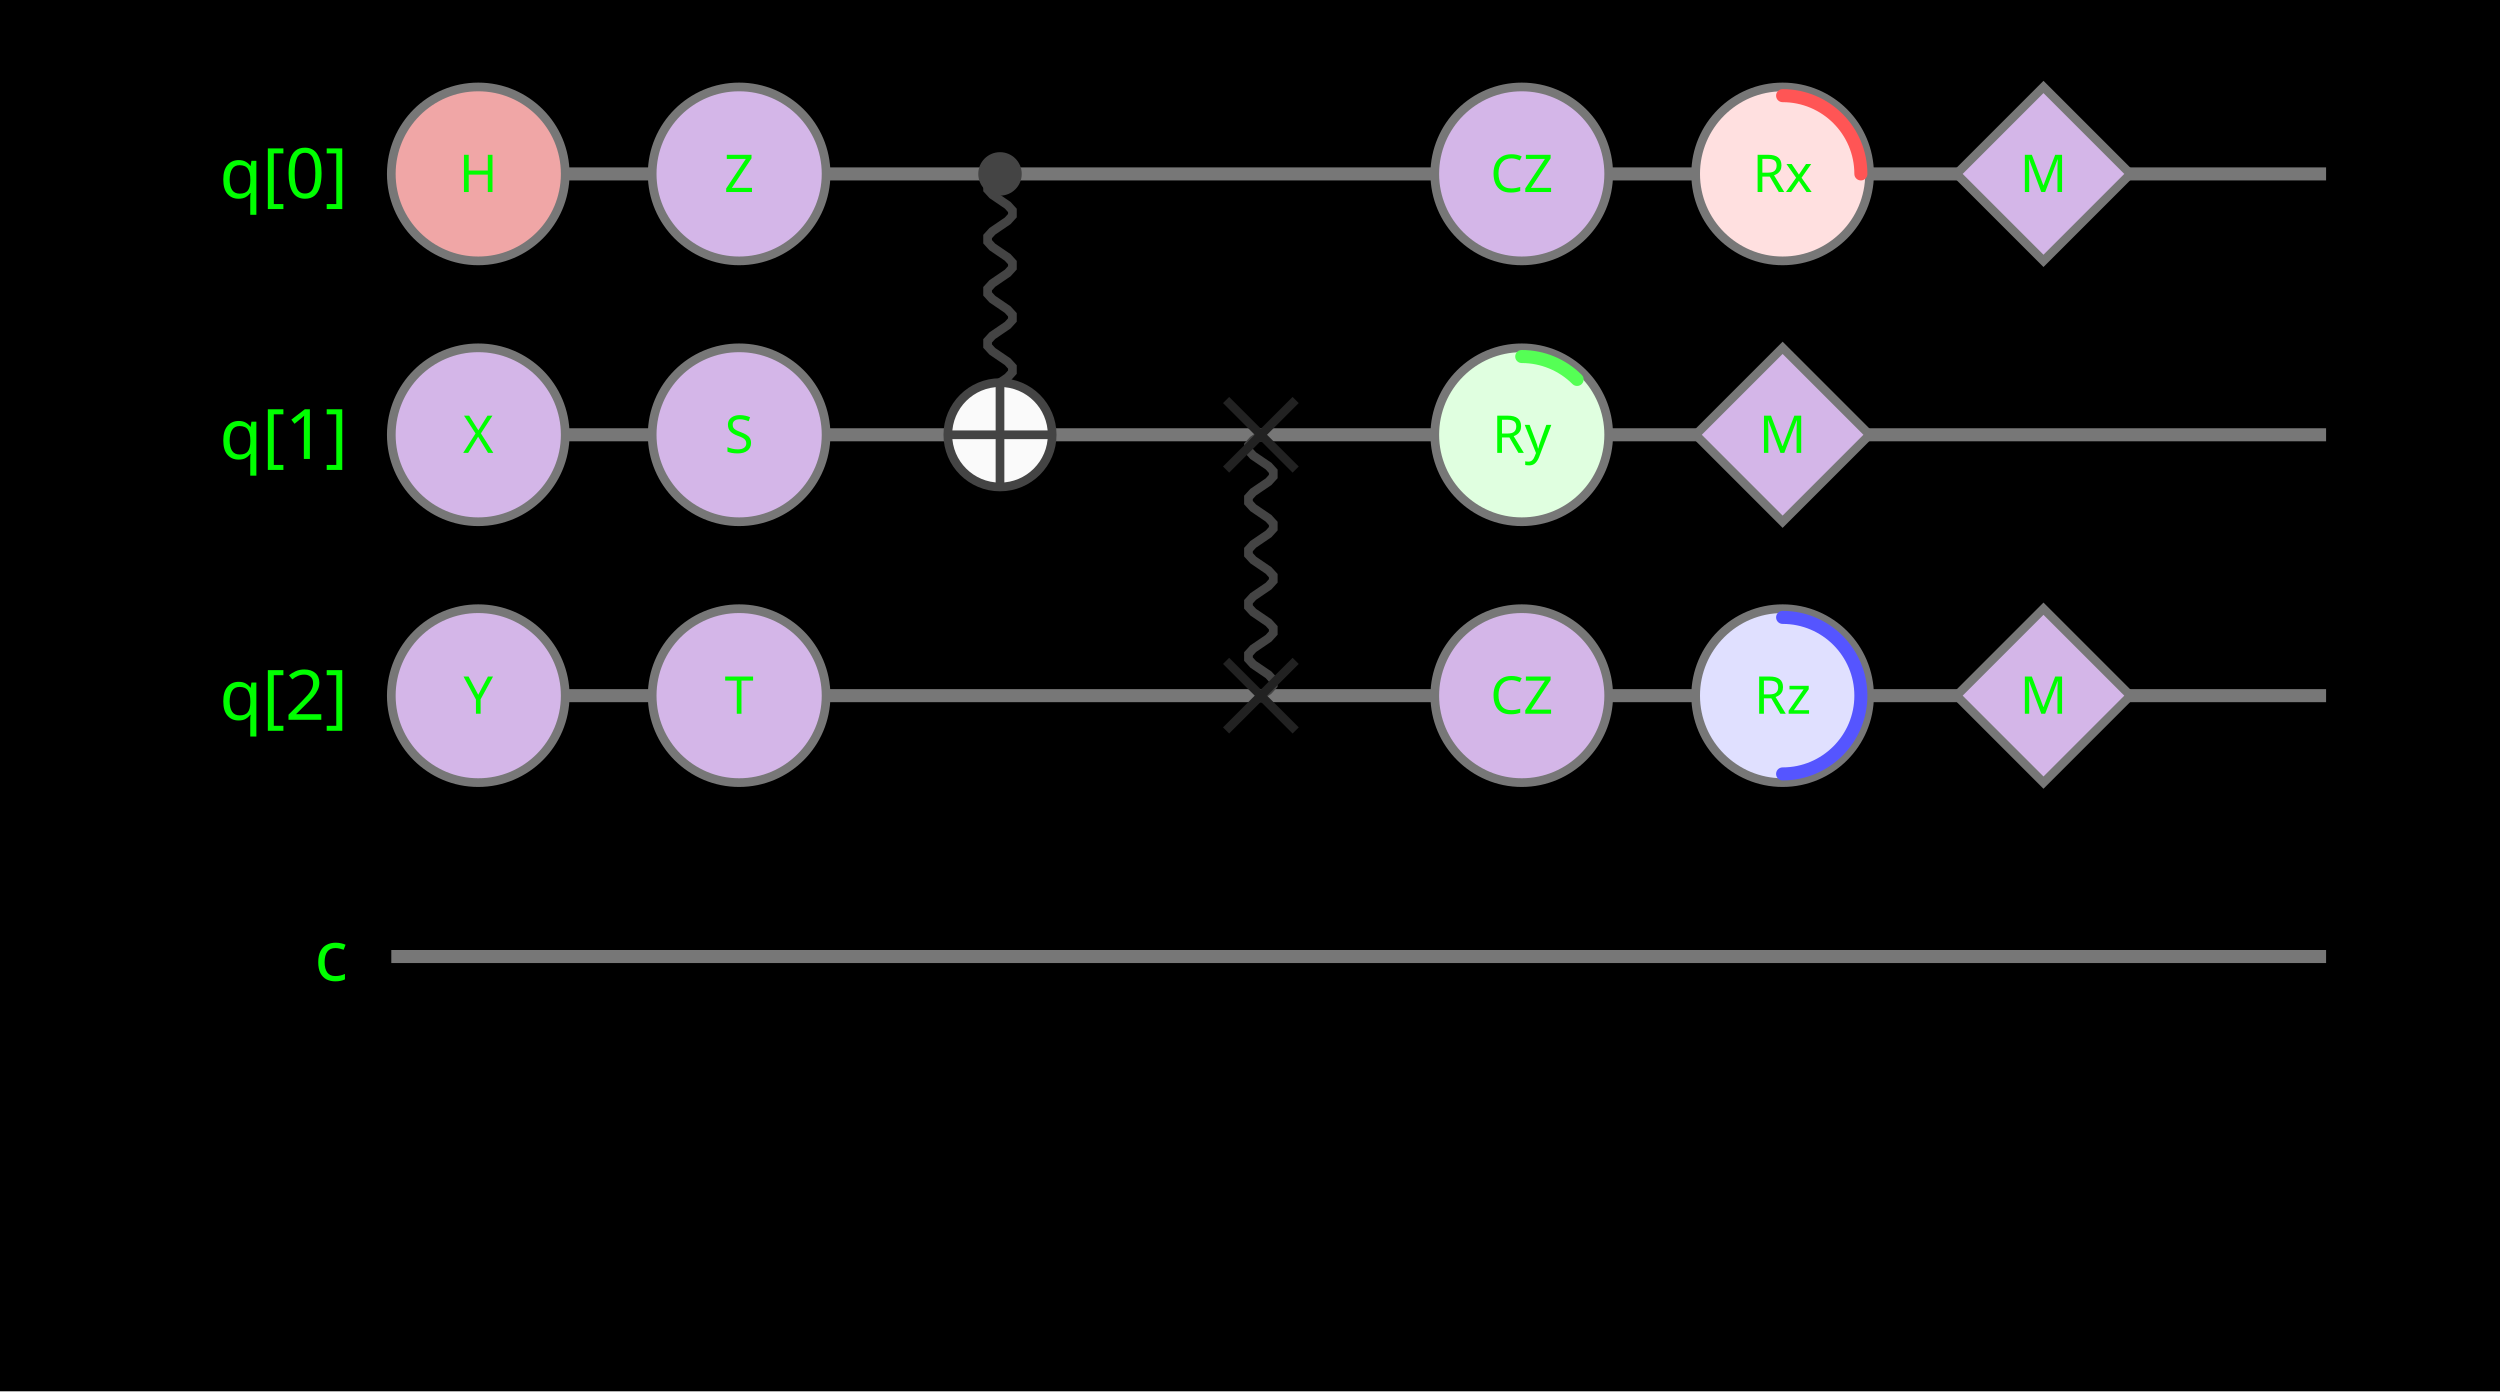
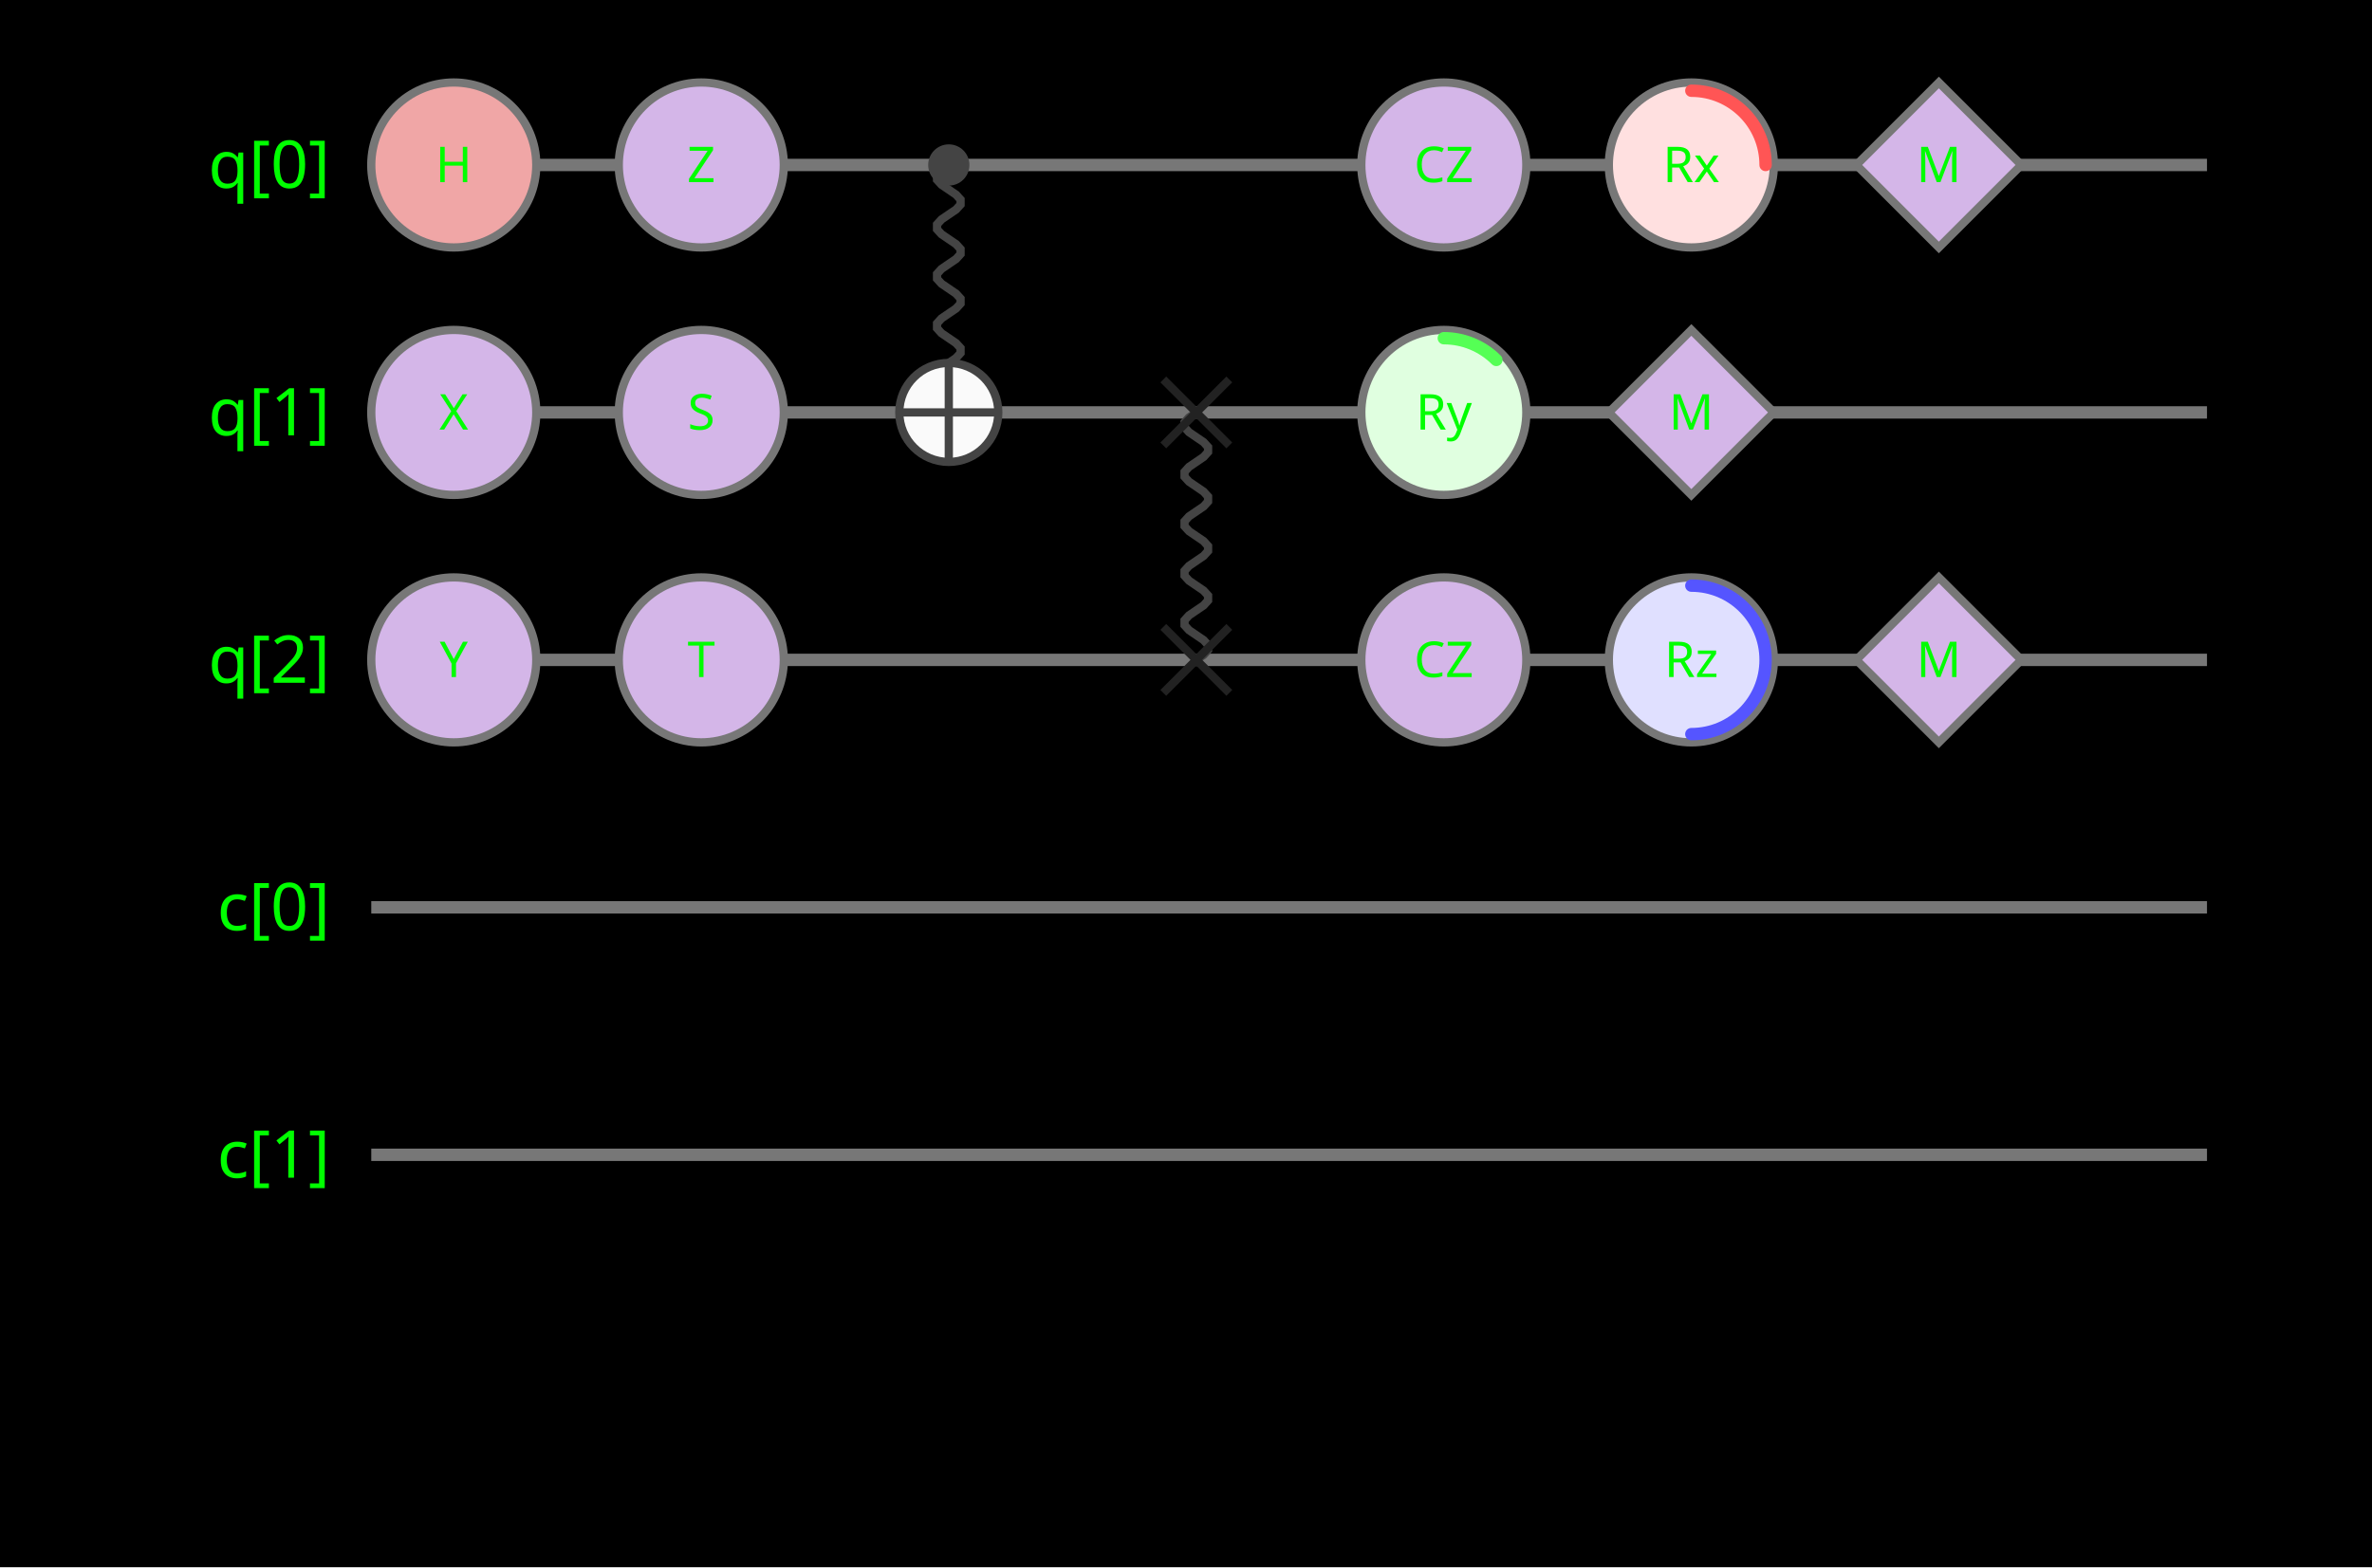
- <svg xmlns="http://www.w3.org/2000/svg" width="575.0" height="320" viewBox="0 0 575.0 320">
+ <svg xmlns="http://www.w3.org/2000/svg" width="575.0" height="380" viewBox="0 0 575.0 380">
  <rect width="100%" height="100%" fill="#000000" />
  <text x="80" y="40" fill="#00ff00" font-family="calibri" font-size="16" text-anchor="end" dominant-baseline="middle">q[0]</text>
+   <text x="80" y="220" fill="#00ff00" font-family="calibri" font-size="16" text-anchor="end" dominant-baseline="middle">c[0]</text>
  <text x="80" y="100" fill="#00ff00" font-family="calibri" font-size="16" text-anchor="end" dominant-baseline="middle">q[1]</text>
+   <text x="80" y="280" fill="#00ff00" font-family="calibri" font-size="16" text-anchor="end" dominant-baseline="middle">c[1]</text>
  <text x="80" y="160" fill="#00ff00" font-family="calibri" font-size="16" text-anchor="end" dominant-baseline="middle">q[2]</text>
-   <text x="80" y="220" fill="#00ff00" font-family="calibri" font-size="16" text-anchor="end" dominant-baseline="middle">c</text>
  <line x1="90" y1="40" x2="535.0" y2="40" stroke="#777777" stroke-width="3" stroke-dasharray="" />
  <line x1="90" y1="100" x2="535.0" y2="100" stroke="#777777" stroke-width="3" stroke-dasharray="" />
  <line x1="90" y1="160" x2="535.0" y2="160" stroke="#777777" stroke-width="3" stroke-dasharray="" />
  <line x1="90" y1="220" x2="535.0" y2="220" stroke="#777777" stroke-width="3" stroke-dasharray="" />
+   <line x1="90" y1="280" x2="535.0" y2="280" stroke="#777777" stroke-width="3" stroke-dasharray="" />
  <circle cx="110.0" cy="40" r="20" fill="#f0a6a6" stroke="#777777" stroke-width="2" />
  <text x="110.0" y="40" fill="#00ff00" font-family="sans-serif" font-size="12" text-anchor="middle" dominant-baseline="middle">H</text>
  <circle cx="110.0" cy="100" r="20" fill="#d4b6e8" stroke="#777777" stroke-width="2" />
  <text x="110.0" y="100" fill="#00ff00" font-family="sans-serif" font-size="12" text-anchor="middle" dominant-baseline="middle">X</text>
  <circle cx="110.0" cy="160" r="20" fill="#d4b6e8" stroke="#777777" stroke-width="2" />
  <text x="110.0" y="160" fill="#00ff00" font-family="sans-serif" font-size="12" text-anchor="middle" dominant-baseline="middle">Y</text>
  <circle cx="170.0" cy="40" r="20" fill="#d4b6e8" stroke="#777777" stroke-width="2" />
  <text x="170.0" y="40" fill="#00ff00" font-family="sans-serif" font-size="12" text-anchor="middle" dominant-baseline="middle">Z</text>
  <circle cx="170.0" cy="100" r="20" fill="#d4b6e8" stroke="#777777" stroke-width="2" />
  <text x="170.0" y="100" fill="#00ff00" font-family="sans-serif" font-size="12" text-anchor="middle" dominant-baseline="middle">S</text>
  <circle cx="170.0" cy="160" r="20" fill="#d4b6e8" stroke="#777777" stroke-width="2" />
  <text x="170.0" y="160" fill="#00ff00" font-family="sans-serif" font-size="12" text-anchor="middle" dominant-baseline="middle">T</text>
  <path d="M 230.0 40.0 L 228.237 41.2 L 227.147 42.4 L 227.147 43.6 L 228.237 44.8 L 230.0 46.0 L 231.763 47.2 L 232.853 48.4 L 232.853 49.6 L 231.763 50.8 L 230.0 52.0 L 228.237 53.2 L 227.147 54.4 L 227.147 55.6 L 228.237 56.8 L 230.0 58.0 L 231.763 59.2 L 232.853 60.4 L 232.853 61.6 L 231.763 62.8 L 230.0 64.0 L 228.237 65.2 L 227.147 66.4 L 227.147 67.6 L 228.237 68.8 L 230.0 70.0 L 231.763 71.2 L 232.853 72.4 L 232.853 73.6 L 231.763 74.8 L 230.0 76.0 L 228.237 77.2 L 227.147 78.4 L 227.147 79.6 L 228.237 80.8 L 230.0 82.0 L 231.763 83.2 L 232.853 84.4 L 232.853 85.6 L 231.763 86.8 L 230.0 88.0 L 228.237 89.2 L 227.147 90.4 L 227.147 91.6 L 228.237 92.8 L 230.0 94.0 L 231.763 95.2 L 232.853 96.4 L 232.853 97.6 L 231.763 98.8 L 230 100.0" stroke="#444444" stroke-width="2" fill="none" stroke-dasharray="" />
  <circle cx="230.0" cy="40" r="5" fill="#444444" stroke="none" stroke-width="1" />
  <circle cx="230.0" cy="100" r="12" fill="#fafafa" stroke="#444444" stroke-width="2" />
  <line x1="218.0" y1="100" x2="242.0" y2="100" stroke="#444444" stroke-width="2" />
  <line x1="230.0" y1="88" x2="230.0" y2="112" stroke="#444444" stroke-width="2" />
  <path d="M 290.0 100.0 L 288.237 101.2 L 287.147 102.4 L 287.147 103.6 L 288.237 104.8 L 290.0 106.0 L 291.763 107.2 L 292.853 108.4 L 292.853 109.6 L 291.763 110.8 L 290.0 112.0 L 288.237 113.2 L 287.147 114.4 L 287.147 115.6 L 288.237 116.8 L 290.0 118.0 L 291.763 119.2 L 292.853 120.4 L 292.853 121.6 L 291.763 122.8 L 290.0 124.0 L 288.237 125.2 L 287.147 126.4 L 287.147 127.6 L 288.237 128.8 L 290.0 130.0 L 291.763 131.2 L 292.853 132.4 L 292.853 133.6 L 291.763 134.8 L 290.0 136.0 L 288.237 137.2 L 287.147 138.4 L 287.147 139.6 L 288.237 140.8 L 290.0 142.0 L 291.763 143.2 L 292.853 144.4 L 292.853 145.6 L 291.763 146.8 L 290.0 148.0 L 288.237 149.2 L 287.147 150.4 L 287.147 151.6 L 288.237 152.8 L 290.0 154.0 L 291.763 155.2 L 292.853 156.4 L 292.853 157.6 L 291.763 158.8 L 290.0 160.0" stroke="#444444" stroke-width="2" fill="none" stroke-dasharray="" />
  <line x1="282.0" y1="92" x2="298.0" y2="108" stroke="#222222" stroke-width="2" stroke-dasharray="" />
  <line x1="282.0" y1="108" x2="298.0" y2="92" stroke="#222222" stroke-width="2" stroke-dasharray="" />
  <line x1="282.0" y1="152" x2="298.0" y2="168" stroke="#222222" stroke-width="2" stroke-dasharray="" />
  <line x1="282.0" y1="168" x2="298.0" y2="152" stroke="#222222" stroke-width="2" stroke-dasharray="" />
  <circle cx="350.0" cy="40" r="20" fill="#d4b6e8" stroke="#777777" stroke-width="2" />
  <text x="350.0" y="40" fill="#00ff00" font-family="sans-serif" font-size="12" text-anchor="middle" dominant-baseline="middle">CZ</text>
  <circle cx="350.0" cy="160" r="20" fill="#d4b6e8" stroke="#777777" stroke-width="2" />
  <text x="350.0" y="160" fill="#00ff00" font-family="sans-serif" font-size="12" text-anchor="middle" dominant-baseline="middle">CZ</text>
  <circle cx="350.0" cy="100" r="20" fill="#e0ffe0" stroke="#777777" stroke-width="2" />
  <path d="M 350.0 82.0 A 18 18 0 0 1 362.728 87.272" fill="none" stroke="#55ff55" stroke-width="3" stroke-linecap="round" />
  <text x="350.0" y="100" fill="#00ff00" font-family="sans-serif" font-size="12" text-anchor="middle" dominant-baseline="middle">Ry</text>
  <circle cx="410.0" cy="40" r="20" fill="#ffe0e0" stroke="#777777" stroke-width="2" />
  <path d="M 410.0 22.0 A 18 18 0 0 1 428.0 40.0" fill="none" stroke="#ff5555" stroke-width="3" stroke-linecap="round" />
  <text x="410.0" y="40" fill="#00ff00" font-family="sans-serif" font-size="12" text-anchor="middle" dominant-baseline="middle">Rx</text>
  <circle cx="410.0" cy="160" r="20" fill="#e0e0ff" stroke="#777777" stroke-width="2" />
  <path d="M 410.0 142.0 A 18 18 0 0 1 410.0 178.0" fill="none" stroke="#5555ff" stroke-width="3" stroke-linecap="round" />
  <text x="410.0" y="160" fill="#00ff00" font-family="sans-serif" font-size="12" text-anchor="middle" dominant-baseline="middle">Rz</text>
  <polygon points="410.0,80 430.0,100 410.0,120 390.0,100" fill="#d4b6e8" stroke="#777777" stroke-width="2" />
  <text x="410.0" y="100" fill="#00ff00" font-family="sans-serif" font-size="12" text-anchor="middle" dominant-baseline="middle">M</text>
  <polygon points="470.0,20 490.0,40 470.0,60 450.0,40" fill="#d4b6e8" stroke="#777777" stroke-width="2" />
  <text x="470.0" y="40" fill="#00ff00" font-family="sans-serif" font-size="12" text-anchor="middle" dominant-baseline="middle">M</text>
  <polygon points="470.0,140 490.0,160 470.0,180 450.0,160" fill="#d4b6e8" stroke="#777777" stroke-width="2" />
  <text x="470.0" y="160" fill="#00ff00" font-family="sans-serif" font-size="12" text-anchor="middle" dominant-baseline="middle">M</text>
</svg>
